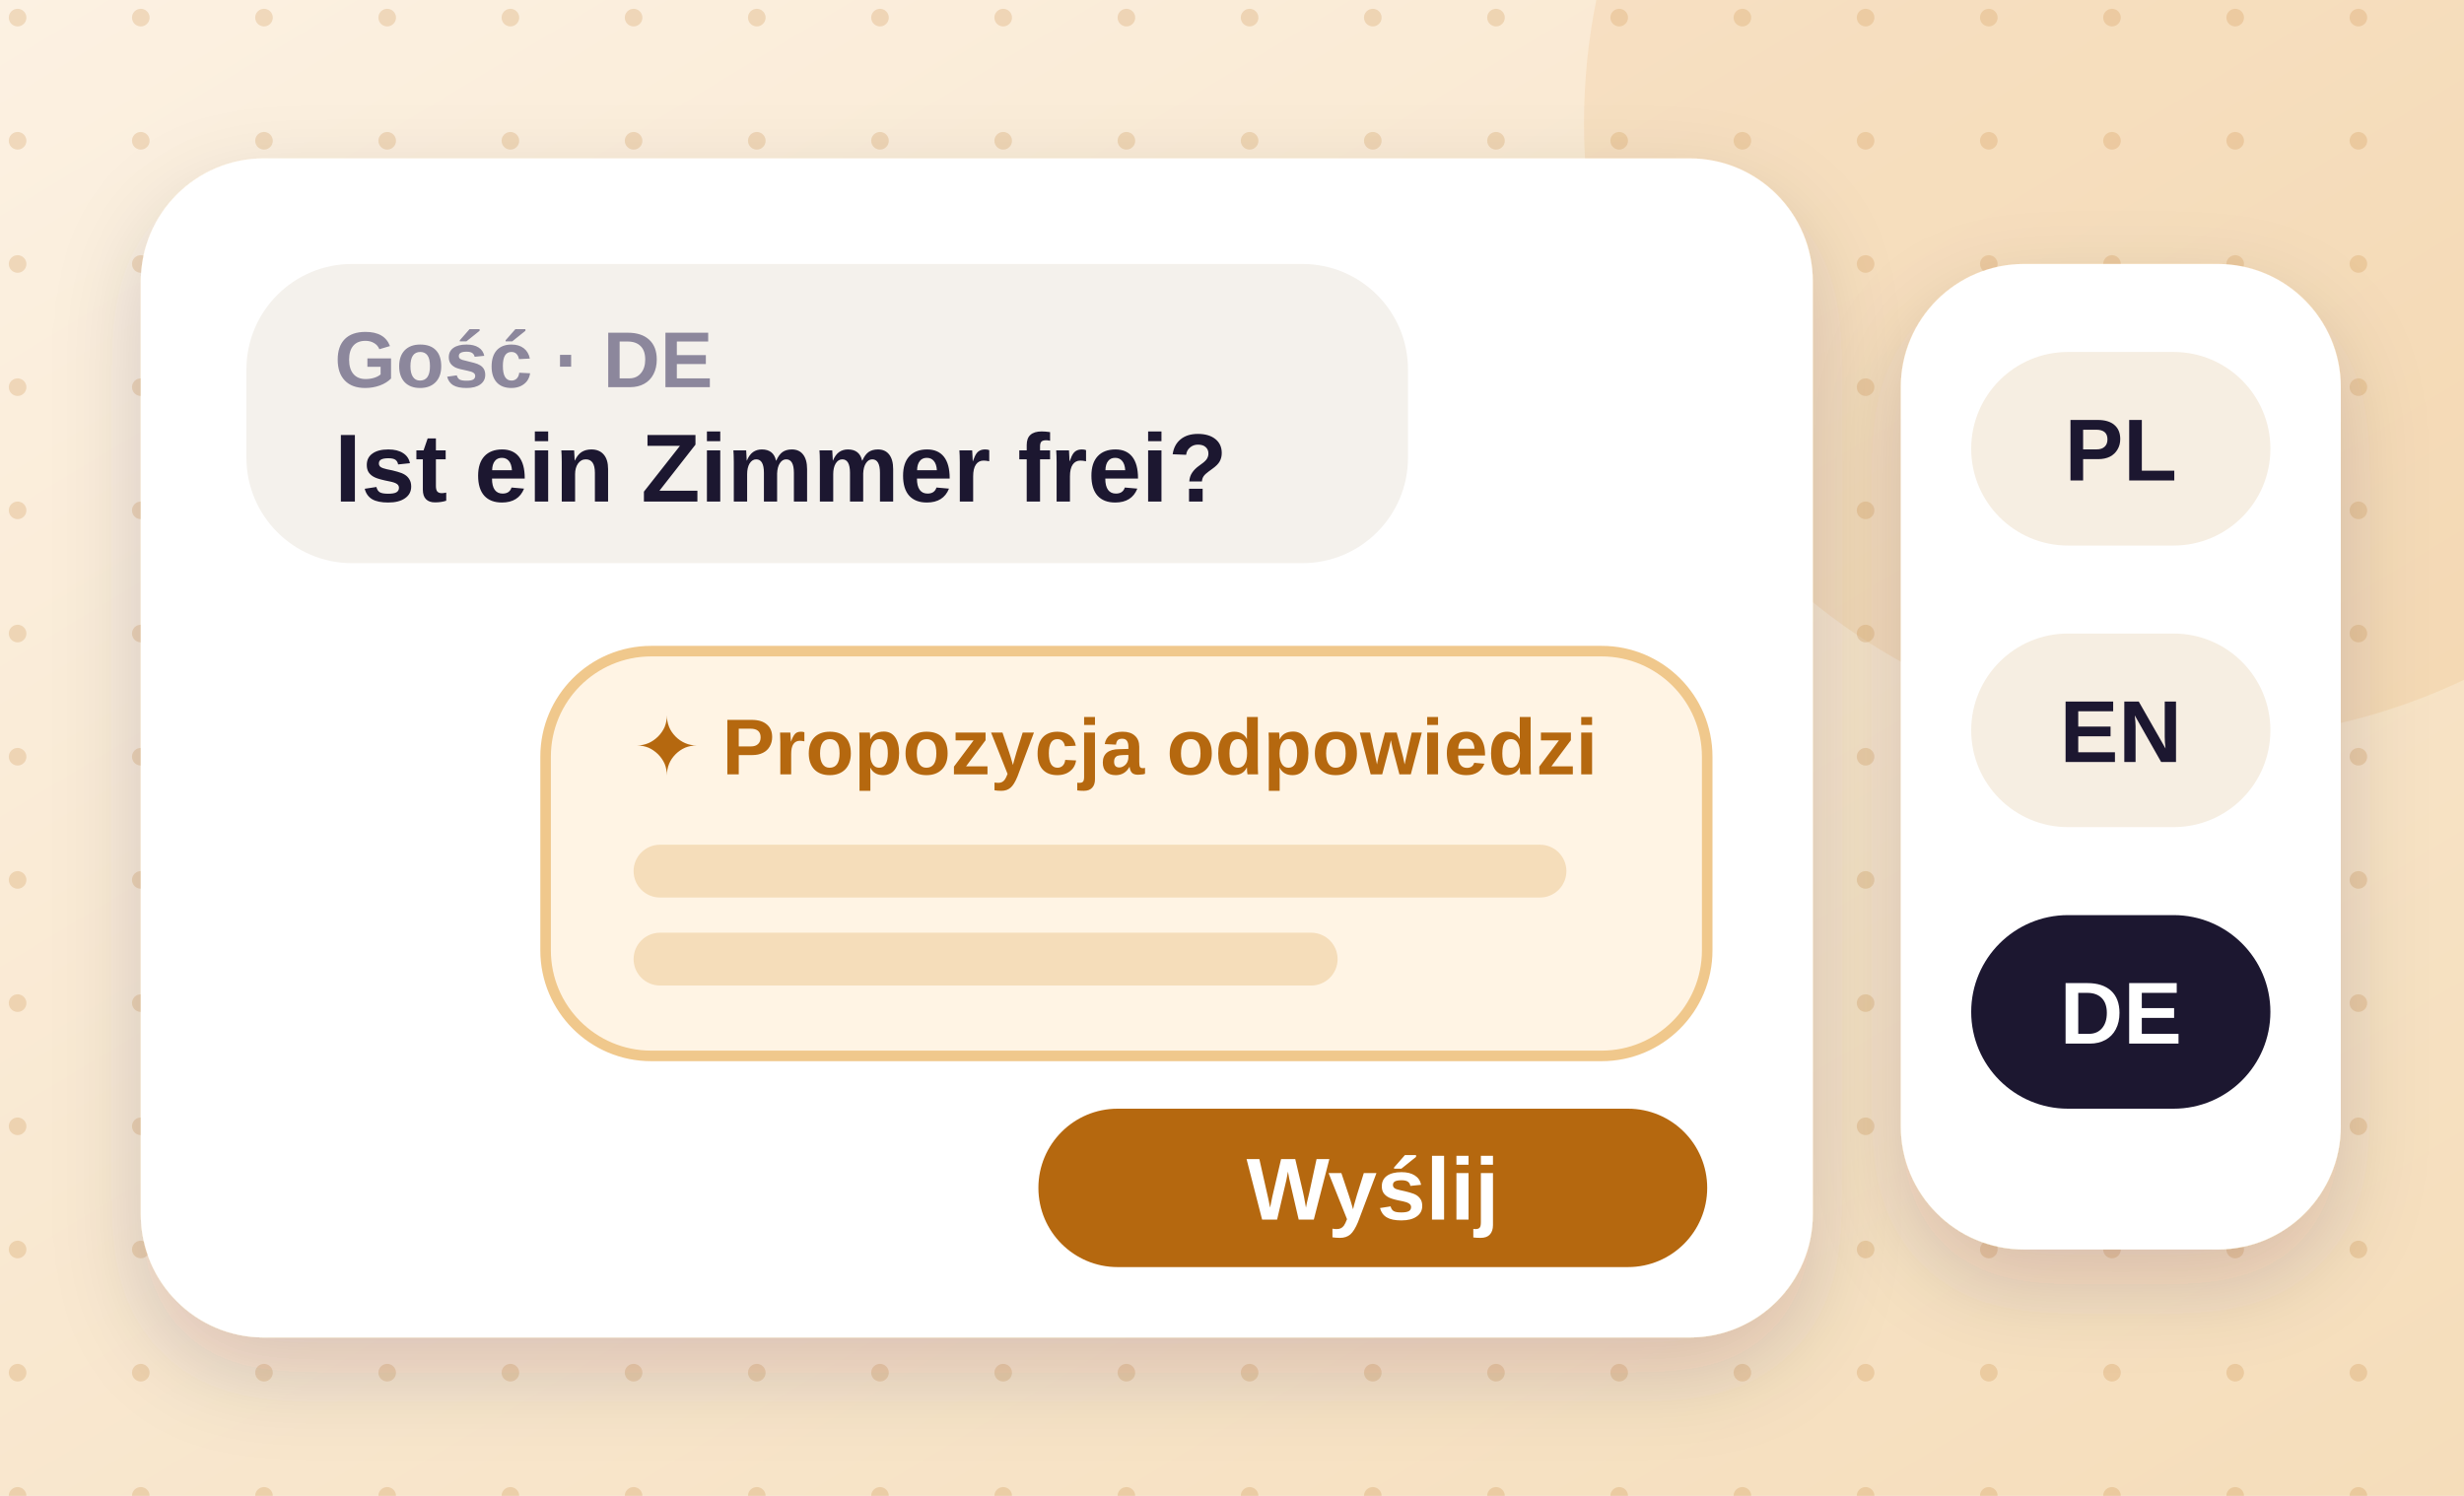
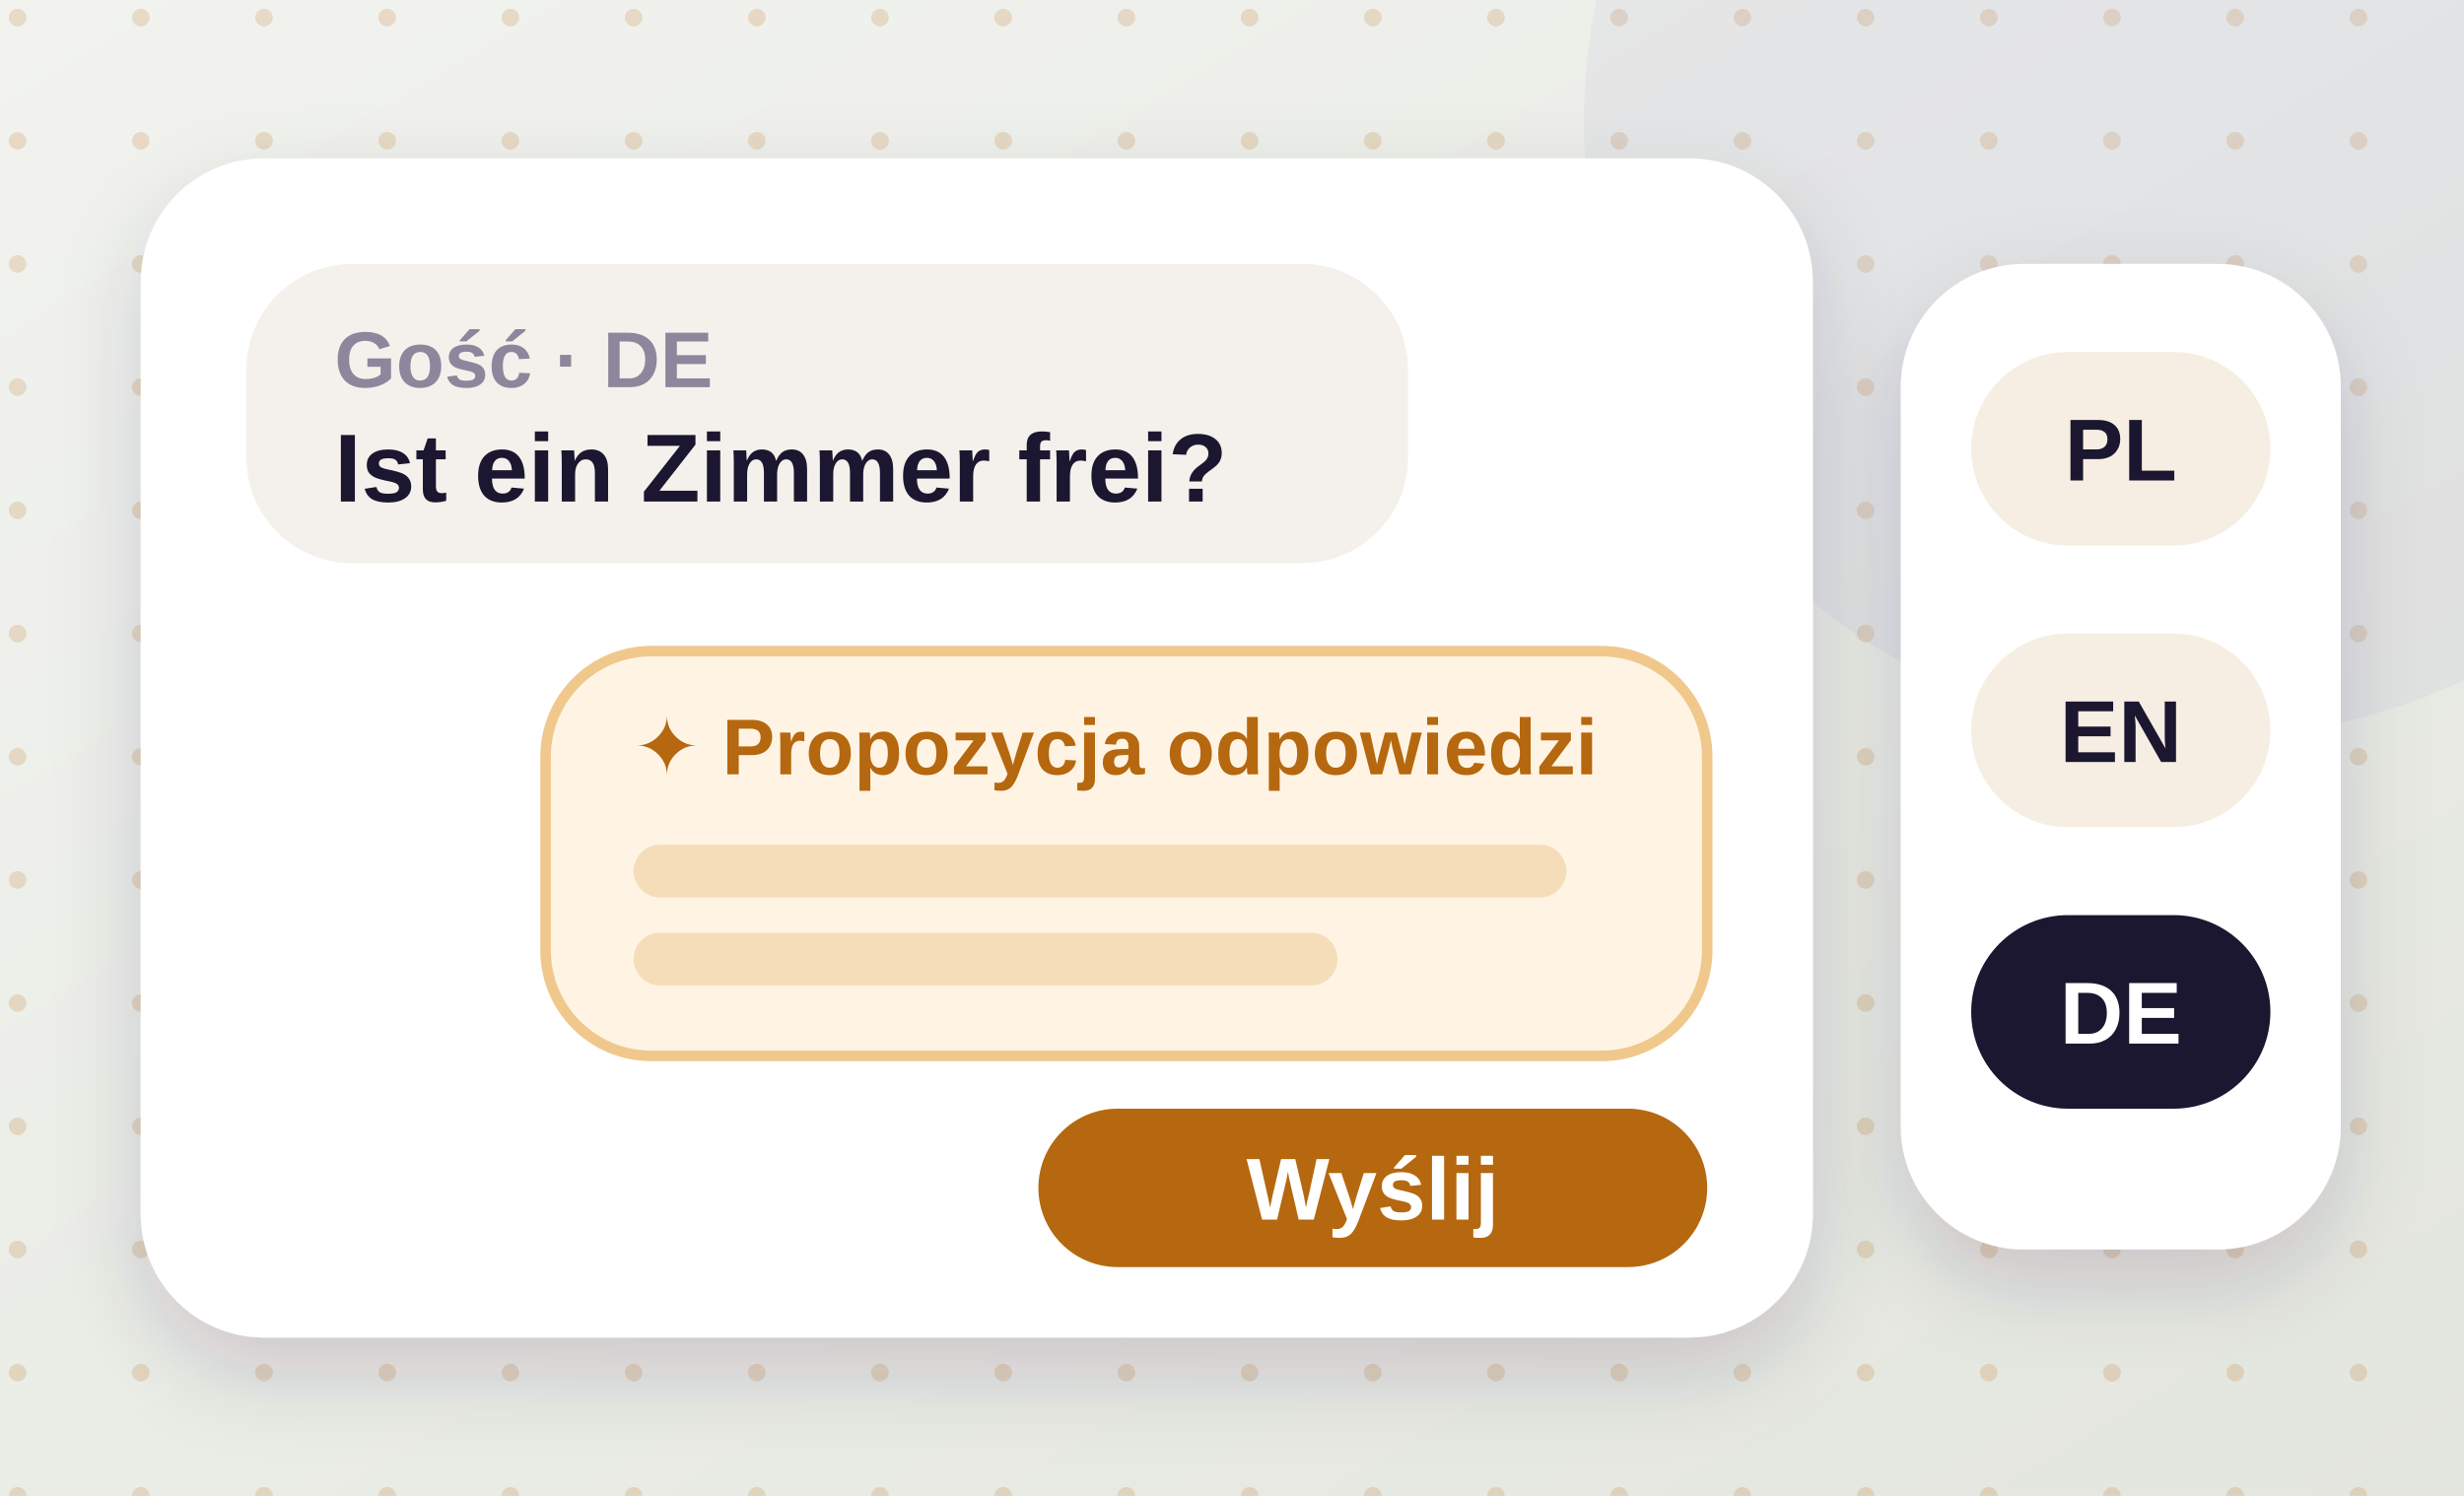
<svg xmlns="http://www.w3.org/2000/svg" viewBox="0 0 280 170" width="280" height="170">
  <defs>
    <linearGradient id="g" x1="0" y1="0" x2="1" y2="1">
-       <stop offset="0" stop-color="#FCF1E2" />
-       <stop offset="1" stop-color="#F5DDBA" />
+       <stop offset="0" stop-color="#F2F3EF" />
+       <stop offset="1" stop-color="#E3E6DE" />
    </linearGradient>
    <filter id="s" x="-20%" y="-20%" width="140%" height="150%">
      <feDropShadow dx="0" dy="4" stdDeviation="5" flood-color="#21123F" flood-opacity=".16" />
    </filter>
    <pattern id="d" width="14" height="14" patternUnits="userSpaceOnUse">
      <circle cx="2" cy="2" r="1" fill="#B5680F" opacity=".18" />
    </pattern>
  </defs>
  <rect width="280" height="170" fill="url(#g)" />
  <rect width="280" height="170" fill="url(#d)" />
-   <circle cx="250" cy="14" r="70" fill="#E6A65A" opacity=".16" />
+   <circle cx="250" cy="14" r="70" fill="#B9B0D6" opacity=".16" />
  <rect x="16" y="18" width="190" height="134" rx="14" fill="#FFFFFF" filter="url(#s)" />
  <rect x="28" y="30" width="132" height="34" rx="12" fill="#F4F1EC" />
  <text x="38" y="44" font-family="Arial, Helvetica, sans-serif" font-size="9" font-weight="800" fill="#8C879C" text-anchor="start">Gość · DE</text>
  <text x="38" y="57" font-family="Arial, Helvetica, sans-serif" font-size="11" font-weight="700" fill="#1C1730" text-anchor="start">Ist ein Zimmer frei?</text>
  <rect x="62" y="74" width="132" height="46" rx="12" fill="#FFF4E4" stroke="#F0C88C" stroke-width="1.2" />
  <text x="72" y="88" font-family="Arial, Helvetica, sans-serif" font-size="9" font-weight="800" fill="#B5680F" text-anchor="start">✦ Propozycja odpowiedzi</text>
  <rect x="72" y="96" width="106" height="6" rx="3.0" fill="#F5DDBA" />
  <rect x="72" y="106" width="80" height="6" rx="3.0" fill="#F5DDBA" />
  <rect x="118" y="126" width="76" height="18" rx="9.0" fill="#B5680F" />
  <text x="156.0" y="138.6" font-family="Arial, Helvetica, sans-serif" font-size="10" font-weight="800" fill="#FFFFFF" text-anchor="middle">Wyślij</text>
  <rect x="216" y="30" width="50" height="112" rx="14" fill="#FFFFFF" filter="url(#s)" />
  <rect x="224" y="40" width="34" height="22" rx="11.0" fill="#F6EEE2" />
  <text x="241.0" y="54.6" font-family="Arial, Helvetica, sans-serif" font-size="10" font-weight="800" fill="#1C1730" text-anchor="middle">PL</text>
  <rect x="224" y="72" width="34" height="22" rx="11.0" fill="#F6EEE2" />
  <text x="241.0" y="86.6" font-family="Arial, Helvetica, sans-serif" font-size="10" font-weight="800" fill="#1C1730" text-anchor="middle">EN</text>
  <rect x="224" y="104" width="34" height="22" rx="11.0" fill="#1C1730" />
  <text x="241.0" y="118.6" font-family="Arial, Helvetica, sans-serif" font-size="10" font-weight="800" fill="#FFFFFF" text-anchor="middle">DE</text>
</svg>
